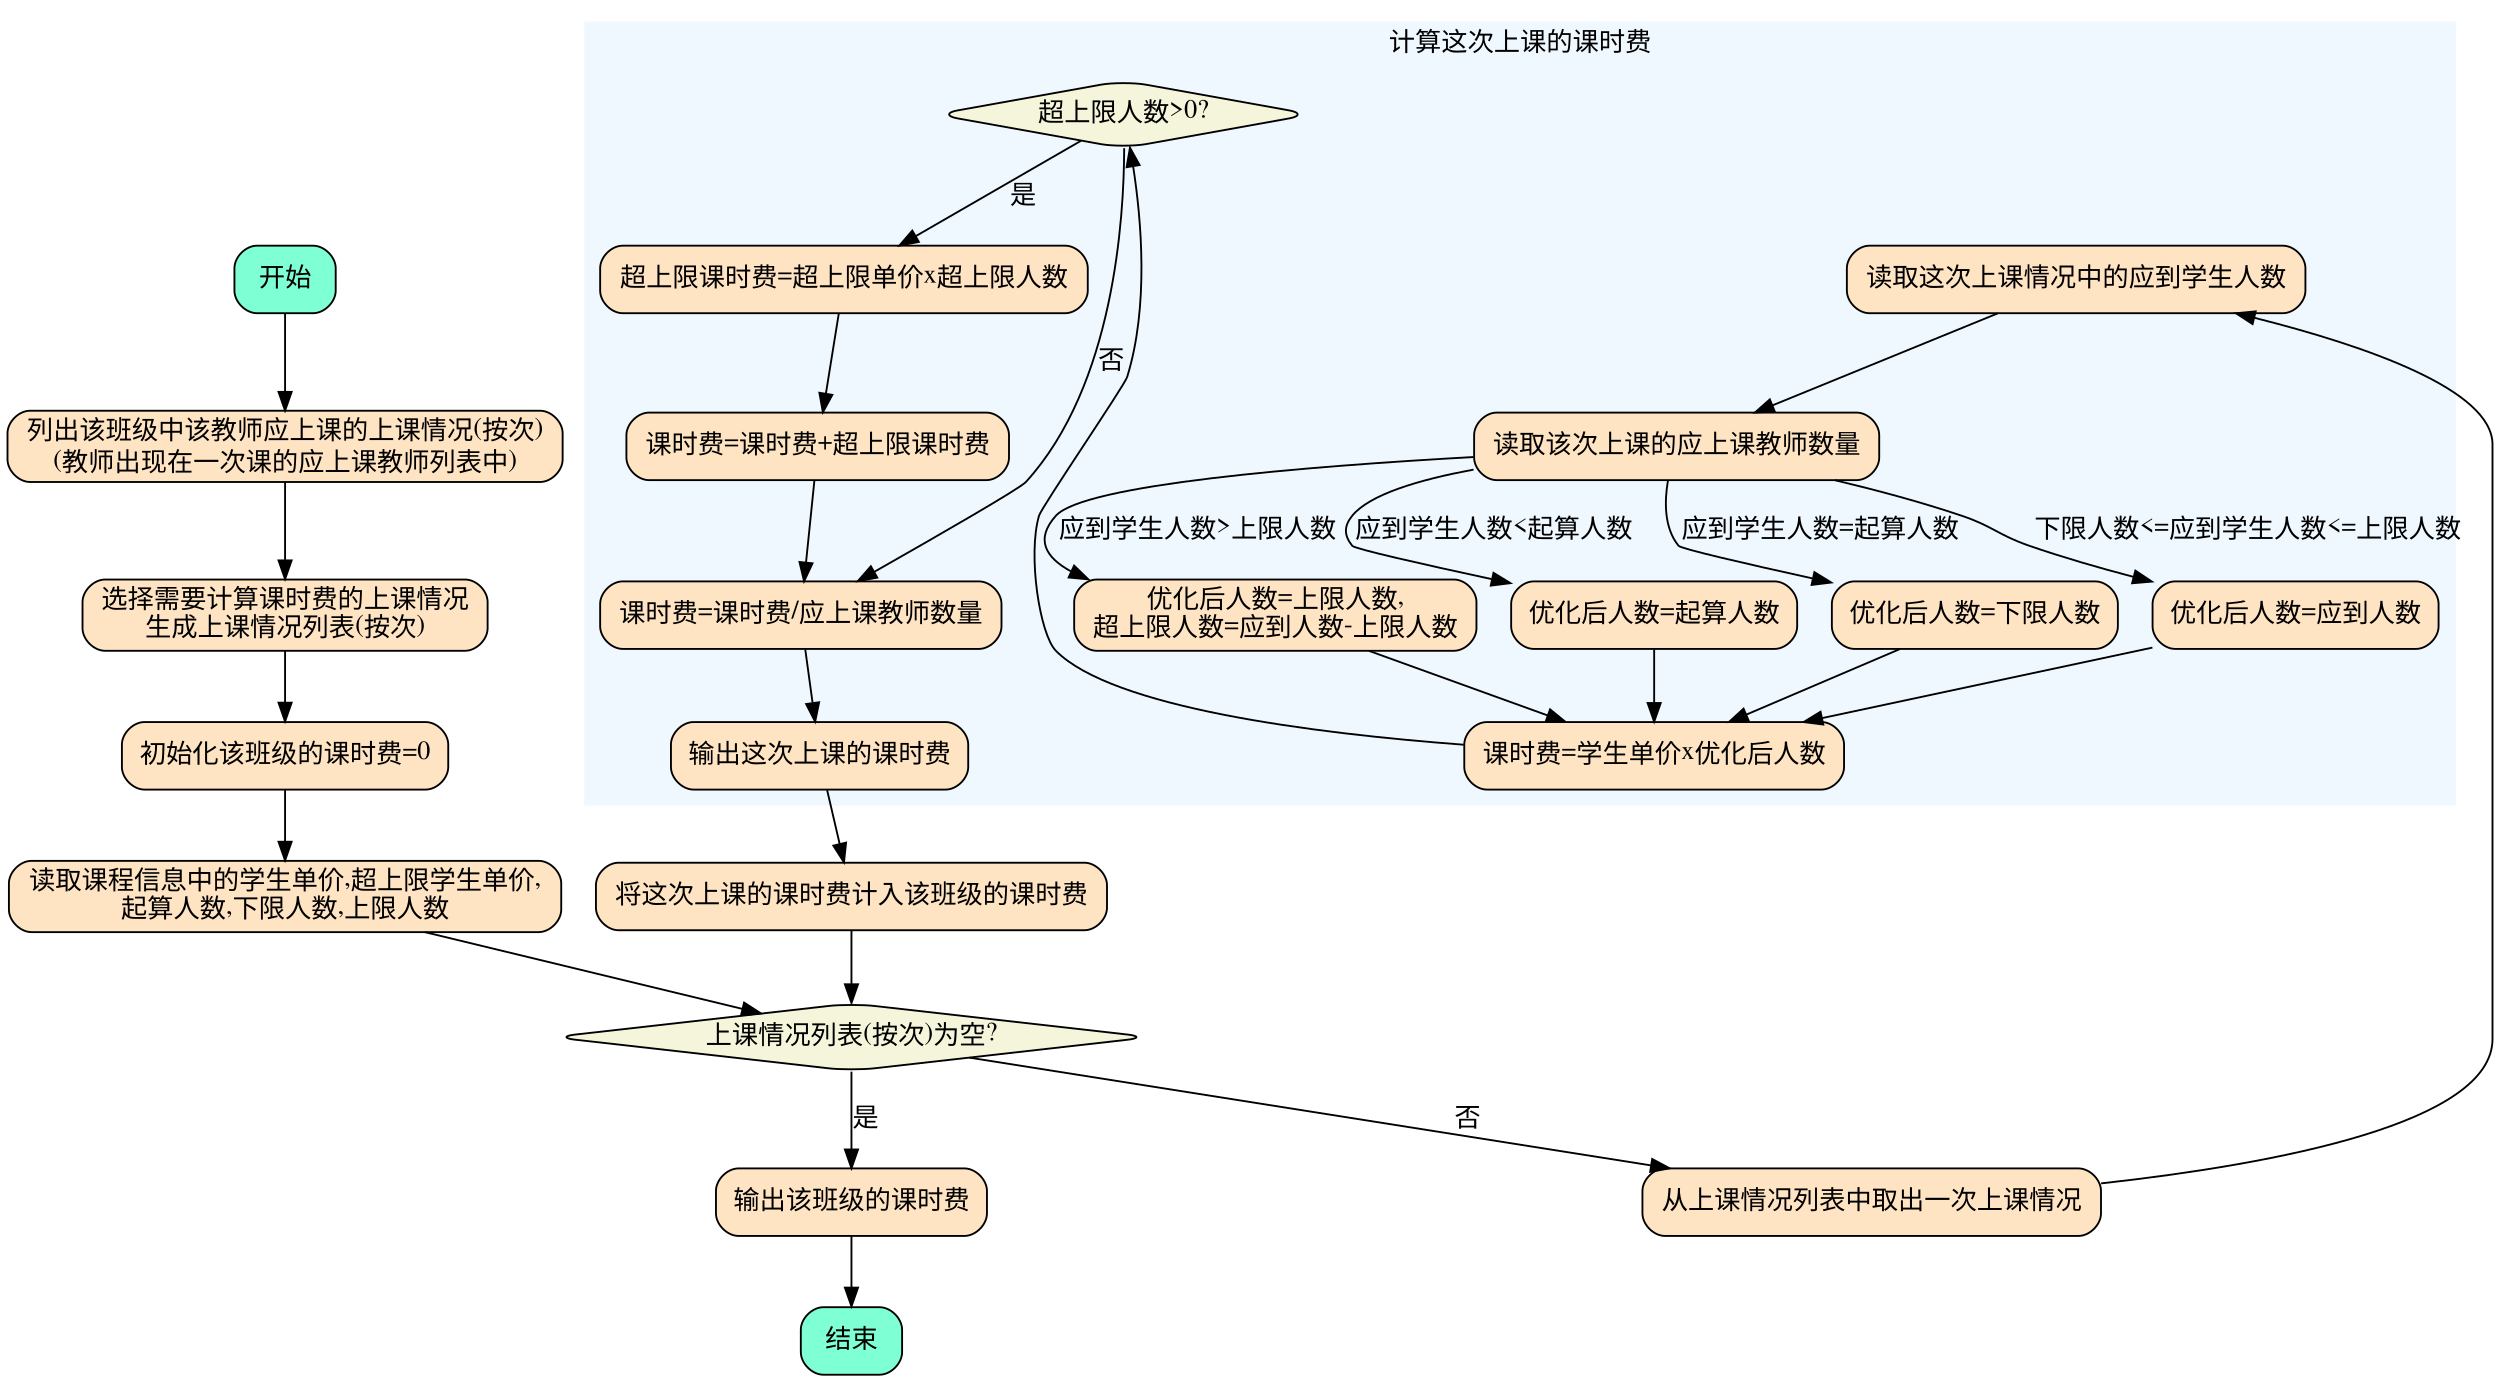
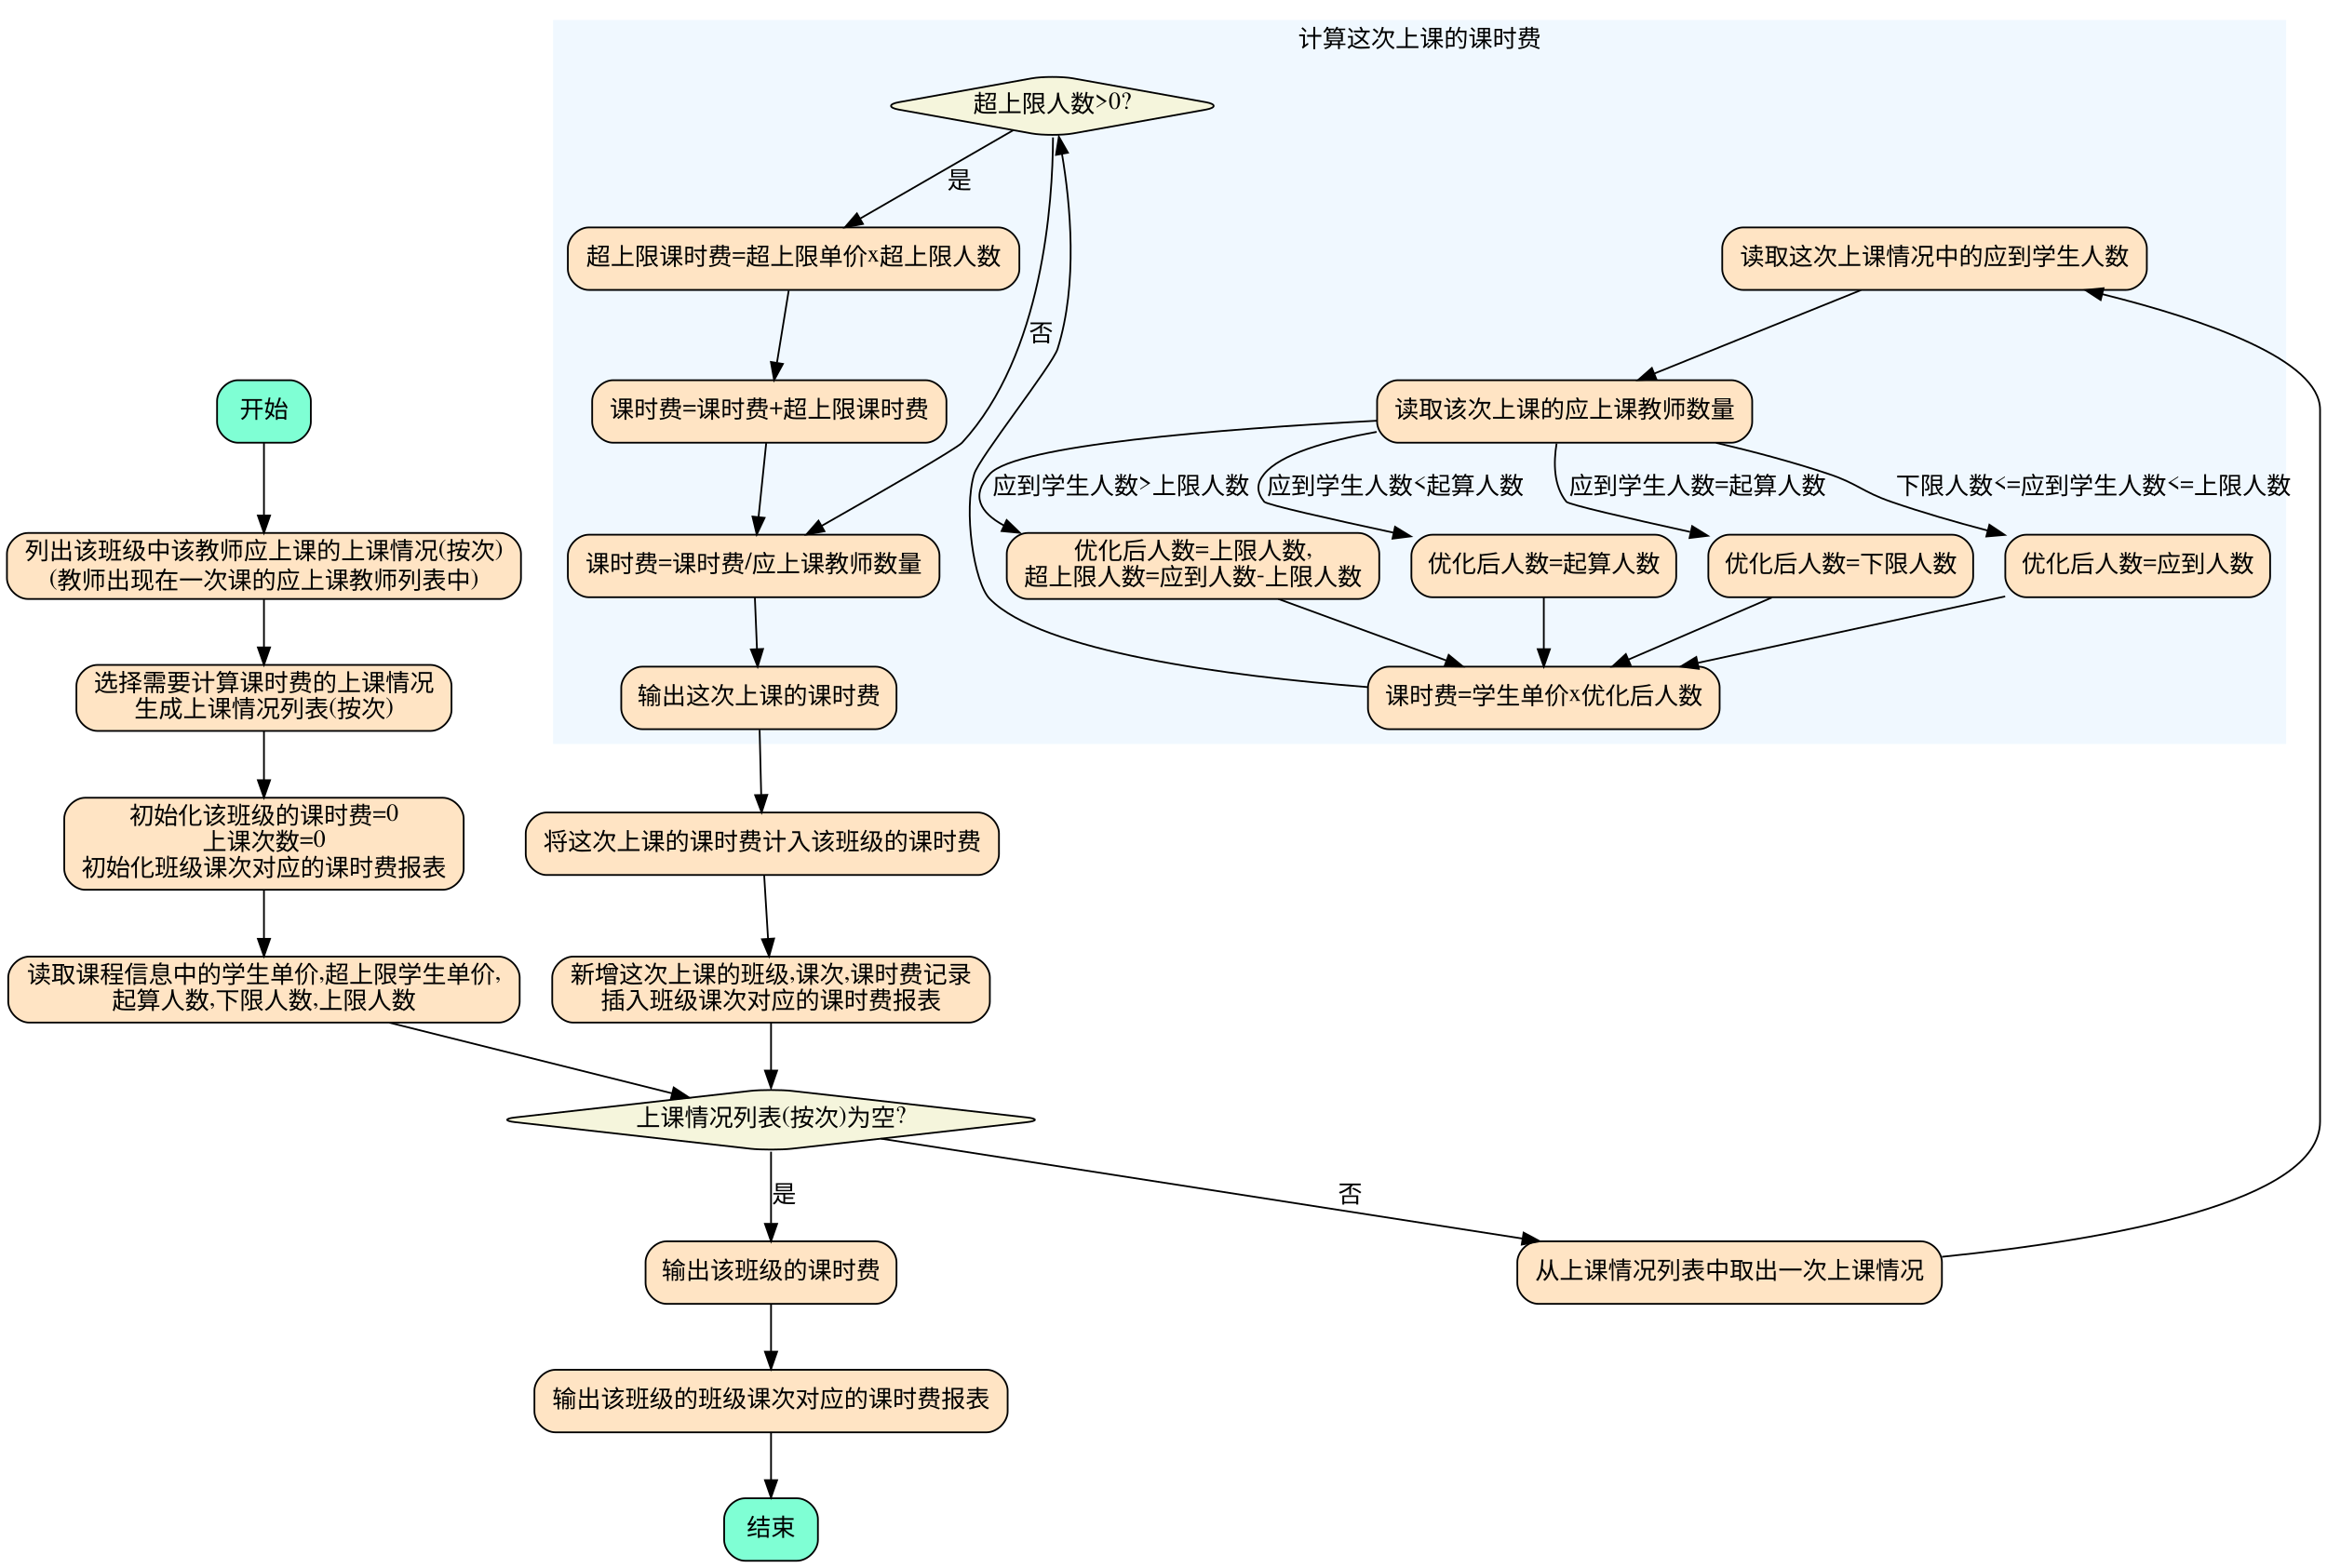
- <svg xmlns="http://www.w3.org/2000/svg" width="1333pt" height="737pt" viewBox="0.00 0.00 1333.00 737.00">
-   <g id="graph0" class="graph" transform="scale(1 1) rotate(0) translate(4 733)">
-     <polygon fill="white" stroke="white" points="-4,5 -4,-733 1330,-733 1330,5 -4,5" />
+ <svg xmlns="http://www.w3.org/2000/svg" width="1340pt" height="903pt" viewBox="0.00 0.00 1340.00 903.00">
+   <g id="graph0" class="graph" transform="scale(1 1) rotate(0) translate(4 899)">
+     <polygon fill="white" stroke="white" points="-4,5 -4,-899 1337,-899 1337,5 -4,5" />
    <g id="clust1" class="cluster">
-       <polygon fill="aliceblue" stroke="aliceblue" points="308,-304 308,-721 1305,-721 1305,-304 308,-304" />
-       <text text-anchor="middle" x="806.5" y="-705.8" font-family="Times,serif" font-size="14.00">计算这次上课的课时费</text>
+       <polygon fill="aliceblue" stroke="aliceblue" points="315,-471 315,-887 1312,-887 1312,-471 315,-471" />
+       <text text-anchor="middle" x="813.5" y="-871.8" font-family="Times,serif" font-size="14.00">计算这次上课的课时费</text>
    </g>
    <g id="node1" class="node">
-       <path fill="aquamarine" stroke="black" d="M163,-602C163,-602 133,-602 133,-602 127,-602 121,-596 121,-590 121,-590 121,-578 121,-578 121,-572 127,-566 133,-566 133,-566 163,-566 163,-566 169,-566 175,-572 175,-578 175,-578 175,-590 175,-590 175,-596 169,-602 163,-602" />
-       <text text-anchor="middle" x="148" y="-580.3" font-family="Times,serif" font-size="14.00">开始</text>
+       <path fill="aquamarine" stroke="black" d="M163,-680C163,-680 133,-680 133,-680 127,-680 121,-674 121,-668 121,-668 121,-656 121,-656 121,-650 127,-644 133,-644 133,-644 163,-644 163,-644 169,-644 175,-650 175,-656 175,-656 175,-668 175,-668 175,-674 169,-680 163,-680" />
+       <text text-anchor="middle" x="148" y="-658.3" font-family="Times,serif" font-size="14.00">开始</text>
    </g>
    <g id="node3" class="node">
-       <path fill="bisque" stroke="black" d="M284,-514C284,-514 12,-514 12,-514 6,-514 0,-508 0,-502 0,-502 0,-488 0,-488 0,-482 6,-476 12,-476 12,-476 284,-476 284,-476 290,-476 296,-482 296,-488 296,-488 296,-502 296,-502 296,-508 290,-514 284,-514" />
-       <text text-anchor="middle" x="148" y="-498.8" font-family="Times,serif" font-size="14.00">列出该班级中该教师应上课的上课情况(按次)</text>
-       <text text-anchor="middle" x="148" y="-483.8" font-family="Times,serif" font-size="14.00">(教师出现在一次课的应上课教师列表中)</text>
+       <path fill="bisque" stroke="black" d="M284,-592C284,-592 12,-592 12,-592 6,-592 0,-586 0,-580 0,-580 0,-566 0,-566 0,-560 6,-554 12,-554 12,-554 284,-554 284,-554 290,-554 296,-560 296,-566 296,-566 296,-580 296,-580 296,-586 290,-592 284,-592" />
+       <text text-anchor="middle" x="148" y="-576.8" font-family="Times,serif" font-size="14.00">列出该班级中该教师应上课的上课情况(按次)</text>
+       <text text-anchor="middle" x="148" y="-561.8" font-family="Times,serif" font-size="14.00">(教师出现在一次课的应上课教师列表中)</text>
    </g>
    <g id="edge16" class="edge">
-       <path fill="none" stroke="black" d="M148,-565.812C148,-554.011 148,-538.072 148,-524.404" />
-       <polygon fill="black" stroke="black" points="151.5,-524.051 148,-514.051 144.5,-524.051 151.5,-524.051" />
+       <path fill="none" stroke="black" d="M148,-643.812C148,-632.011 148,-616.072 148,-602.404" />
+       <polygon fill="black" stroke="black" points="151.5,-602.051 148,-592.051 144.5,-602.051 151.5,-602.051" />
    </g>
    <g id="node2" class="node">
-       <path fill="aquamarine" stroke="black" d="M465,-36C465,-36 435,-36 435,-36 429,-36 423,-30 423,-24 423,-24 423,-12 423,-12 423,-6 429,-0 435,-0 435,-0 465,-0 465,-0 471,-0 477,-6 477,-12 477,-12 477,-24 477,-24 477,-30 471,-36 465,-36" />
-       <text text-anchor="middle" x="450" y="-14.3" font-family="Times,serif" font-size="14.00">结束</text>
+       <path fill="aquamarine" stroke="black" d="M455,-36C455,-36 425,-36 425,-36 419,-36 413,-30 413,-24 413,-24 413,-12 413,-12 413,-6 419,-0 425,-0 425,-0 455,-0 455,-0 461,-0 467,-6 467,-12 467,-12 467,-24 467,-24 467,-30 461,-36 455,-36" />
+       <text text-anchor="middle" x="440" y="-14.3" font-family="Times,serif" font-size="14.00">结束</text>
    </g>
    <g id="node4" class="node">
-       <path fill="bisque" stroke="black" d="M244,-424C244,-424 52,-424 52,-424 46,-424 40,-418 40,-412 40,-412 40,-398 40,-398 40,-392 46,-386 52,-386 52,-386 244,-386 244,-386 250,-386 256,-392 256,-398 256,-398 256,-412 256,-412 256,-418 250,-424 244,-424" />
-       <text text-anchor="middle" x="148" y="-408.8" font-family="Times,serif" font-size="14.00">选择需要计算课时费的上课情况</text>
-       <text text-anchor="middle" x="148" y="-393.8" font-family="Times,serif" font-size="14.00">生成上课情况列表(按次)</text>
+       <path fill="bisque" stroke="black" d="M244,-516C244,-516 52,-516 52,-516 46,-516 40,-510 40,-504 40,-504 40,-490 40,-490 40,-484 46,-478 52,-478 52,-478 244,-478 244,-478 250,-478 256,-484 256,-490 256,-490 256,-504 256,-504 256,-510 250,-516 244,-516" />
+       <text text-anchor="middle" x="148" y="-500.8" font-family="Times,serif" font-size="14.00">选择需要计算课时费的上课情况</text>
+       <text text-anchor="middle" x="148" y="-485.8" font-family="Times,serif" font-size="14.00">生成上课情况列表(按次)</text>
    </g>
    <g id="edge17" class="edge">
-       <path fill="none" stroke="black" d="M148,-475.766C148,-463.849 148,-448.038 148,-434.482" />
-       <polygon fill="black" stroke="black" points="151.5,-434.21 148,-424.21 144.5,-434.21 151.5,-434.21" />
+       <path fill="none" stroke="black" d="M148,-553.708C148,-545.464 148,-535.538 148,-526.362" />
+       <polygon fill="black" stroke="black" points="151.5,-526.082 148,-516.082 144.5,-526.082 151.5,-526.082" />
    </g>
    <g id="node5" class="node">
-       <path fill="bisque" stroke="black" d="M223,-348C223,-348 73,-348 73,-348 67,-348 61,-342 61,-336 61,-336 61,-324 61,-324 61,-318 67,-312 73,-312 73,-312 223,-312 223,-312 229,-312 235,-318 235,-324 235,-324 235,-336 235,-336 235,-342 229,-348 223,-348" />
-       <text text-anchor="middle" x="148" y="-326.3" font-family="Times,serif" font-size="14.00">初始化该班级的课时费=0</text>
+       <path fill="bisque" stroke="black" d="M251,-439.5C251,-439.5 45,-439.5 45,-439.5 39,-439.5 33,-433.5 33,-427.5 33,-427.5 33,-398.5 33,-398.5 33,-392.5 39,-386.5 45,-386.5 45,-386.5 251,-386.5 251,-386.5 257,-386.5 263,-392.5 263,-398.5 263,-398.5 263,-427.5 263,-427.5 263,-433.5 257,-439.5 251,-439.5" />
+       <text text-anchor="middle" x="148" y="-424.3" font-family="Times,serif" font-size="14.00">初始化该班级的课时费=0</text>
+       <text text-anchor="middle" x="148" y="-409.3" font-family="Times,serif" font-size="14.00">上课次数=0</text>
+       <text text-anchor="middle" x="148" y="-394.3" font-family="Times,serif" font-size="14.00">初始化班级课次对应的课时费报表</text>
    </g>
    <g id="edge18" class="edge">
-       <path fill="none" stroke="black" d="M148,-385.955C148,-377.701 148,-367.738 148,-358.574" />
-       <polygon fill="black" stroke="black" points="151.5,-358.335 148,-348.335 144.5,-358.335 151.5,-358.335" />
+       <path fill="none" stroke="black" d="M148,-477.802C148,-469.555 148,-459.503 148,-449.841" />
+       <polygon fill="black" stroke="black" points="151.5,-449.611 148,-439.612 144.5,-449.612 151.5,-449.611" />
    </g>
    <g id="node6" class="node">
-       <path fill="bisque" stroke="black" d="M283.25,-274C283.25,-274 12.75,-274 12.75,-274 6.75,-274 0.75,-268 0.75,-262 0.75,-262 0.75,-248 0.75,-248 0.75,-242 6.75,-236 12.75,-236 12.75,-236 283.25,-236 283.25,-236 289.25,-236 295.25,-242 295.25,-248 295.25,-248 295.25,-262 295.25,-262 295.25,-268 289.25,-274 283.25,-274" />
-       <text text-anchor="middle" x="148" y="-258.8" font-family="Times,serif" font-size="14.00">读取课程信息中的学生单价,超上限学生单价,</text>
-       <text text-anchor="middle" x="148" y="-243.8" font-family="Times,serif" font-size="14.00">起算人数,下限人数,上限人数</text>
+       <path fill="bisque" stroke="black" d="M283.25,-348C283.25,-348 12.75,-348 12.75,-348 6.75,-348 0.75,-342 0.75,-336 0.75,-336 0.75,-322 0.75,-322 0.75,-316 6.75,-310 12.75,-310 12.75,-310 283.25,-310 283.25,-310 289.25,-310 295.25,-316 295.25,-322 295.25,-322 295.25,-336 295.25,-336 295.25,-342 289.25,-348 283.25,-348" />
+       <text text-anchor="middle" x="148" y="-332.8" font-family="Times,serif" font-size="14.00">读取课程信息中的学生单价,超上限学生单价,</text>
+       <text text-anchor="middle" x="148" y="-317.8" font-family="Times,serif" font-size="14.00">起算人数,下限人数,上限人数</text>
    </g>
    <g id="edge19" class="edge">
-       <path fill="none" stroke="black" d="M148,-311.7C148,-303.49 148,-293.469 148,-284.201" />
-       <polygon fill="black" stroke="black" points="151.5,-284.194 148,-274.194 144.5,-284.195 151.5,-284.194" />
+       <path fill="none" stroke="black" d="M148,-386.055C148,-377.219 148,-367.3 148,-358.29" />
+       <polygon fill="black" stroke="black" points="151.5,-358.249 148,-348.249 144.5,-358.249 151.5,-358.249" />
+     </g>
+     <g id="node12" class="node">
+       <path fill="beige" stroke="black" d="M428.076,-270.653C428.076,-270.653 292.524,-255.347 292.524,-255.347 286.562,-254.673 286.562,-253.327 292.524,-252.653 292.524,-252.653 428.076,-237.347 428.076,-237.347 434.038,-236.673 445.962,-236.673 451.924,-237.347 451.924,-237.347 587.476,-252.653 587.476,-252.653 593.438,-253.327 593.438,-254.673 587.476,-255.347 587.476,-255.347 451.924,-270.653 451.924,-270.653 445.962,-271.327 434.038,-271.327 428.076,-270.653" />
+       <text text-anchor="middle" x="440" y="-250.3" font-family="Times,serif" font-size="14.00">上课情况列表(按次)为空?</text>
+     </g>
+     <g id="edge20" class="edge">
+       <path fill="none" stroke="black" d="M220.18,-309.955C270.372,-297.407 336.359,-280.91 382.894,-269.277" />
+       <polygon fill="black" stroke="black" points="383.956,-272.619 392.809,-266.798 382.259,-265.828 383.956,-272.619" />
+     </g>
+     <g id="node7" class="node">
+       <path fill="bisque" stroke="black" d="M500.25,-184C500.25,-184 379.75,-184 379.75,-184 373.75,-184 367.75,-178 367.75,-172 367.75,-172 367.75,-160 367.75,-160 367.75,-154 373.75,-148 379.75,-148 379.75,-148 500.25,-148 500.25,-148 506.25,-148 512.25,-154 512.25,-160 512.25,-160 512.25,-172 512.25,-172 512.25,-178 506.25,-184 500.25,-184" />
+       <text text-anchor="middle" x="440" y="-162.3" font-family="Times,serif" font-size="14.00">输出该班级的课时费</text>
+     </g>
+     <g id="node8" class="node">
+       <path fill="bisque" stroke="black" d="M564.25,-110C564.25,-110 315.75,-110 315.75,-110 309.75,-110 303.75,-104 303.75,-98 303.75,-98 303.75,-86 303.75,-86 303.75,-80 309.75,-74 315.75,-74 315.75,-74 564.25,-74 564.25,-74 570.25,-74 576.25,-80 576.25,-86 576.25,-86 576.25,-98 576.25,-98 576.25,-104 570.25,-110 564.25,-110" />
+       <text text-anchor="middle" x="440" y="-88.3" font-family="Times,serif" font-size="14.00">输出该班级的班级课次对应的课时费报表</text>
+     </g>
+     <g id="edge23" class="edge">
+       <path fill="none" stroke="black" d="M440,-147.937C440,-139.807 440,-129.876 440,-120.705" />
+       <polygon fill="black" stroke="black" points="443.5,-120.441 440,-110.441 436.5,-120.441 443.5,-120.441" />
+     </g>
+     <g id="edge24" class="edge">
+       <path fill="none" stroke="black" d="M440,-73.937C440,-65.807 440,-55.876 440,-46.705" />
+       <polygon fill="black" stroke="black" points="443.5,-46.441 440,-36.441 436.5,-46.441 443.5,-46.441" />
+     </g>
+     <g id="node9" class="node">
+       <path fill="bisque" stroke="black" d="M1102.25,-184C1102.25,-184 881.75,-184 881.75,-184 875.75,-184 869.75,-178 869.75,-172 869.75,-172 869.75,-160 869.75,-160 869.75,-154 875.75,-148 881.75,-148 881.75,-148 1102.25,-148 1102.25,-148 1108.25,-148 1114.25,-154 1114.25,-160 1114.25,-160 1114.25,-172 1114.25,-172 1114.25,-178 1108.25,-184 1102.25,-184" />
+       <text text-anchor="middle" x="992" y="-162.3" font-family="Times,serif" font-size="14.00">从上课情况列表中取出一次上课情况</text>
+     </g>
+     <g id="node13" class="node">
+       <path fill="bisque" stroke="black" d="M1220.25,-768C1220.25,-768 999.75,-768 999.75,-768 993.75,-768 987.75,-762 987.75,-756 987.75,-756 987.75,-744 987.75,-744 987.75,-738 993.75,-732 999.75,-732 999.75,-732 1220.25,-732 1220.25,-732 1226.25,-732 1232.25,-738 1232.25,-744 1232.25,-744 1232.25,-756 1232.25,-756 1232.25,-762 1226.25,-768 1220.25,-768" />
+       <text text-anchor="middle" x="1110" y="-746.3" font-family="Times,serif" font-size="14.00">读取这次上课情况中的应到学生人数</text>
+     </g>
+     <g id="edge25" class="edge">
+       <path fill="none" stroke="black" d="M1114.27,-175.088C1211.74,-185.013 1332,-206.65 1332,-253 1332,-663 1332,-663 1332,-663 1332,-691.728 1266.54,-714.615 1206.71,-729.534" />
+       <polygon fill="black" stroke="black" points="1205.67,-726.184 1196.78,-731.951 1207.33,-732.986 1205.67,-726.184" />
    </g>
    <g id="node10" class="node">
-       <path fill="beige" stroke="black" d="M438.076,-196.653C438.076,-196.653 302.524,-181.347 302.524,-181.347 296.562,-180.673 296.562,-179.327 302.524,-178.653 302.524,-178.653 438.076,-163.347 438.076,-163.347 444.038,-162.673 455.962,-162.673 461.924,-163.347 461.924,-163.347 597.476,-178.653 597.476,-178.653 603.438,-179.327 603.438,-180.673 597.476,-181.347 597.476,-181.347 461.924,-196.653 461.924,-196.653 455.962,-197.327 444.038,-197.327 438.076,-196.653" />
-       <text text-anchor="middle" x="450" y="-176.3" font-family="Times,serif" font-size="14.00">上课情况列表(按次)为空?</text>
-     </g>
-     <g id="edge20" class="edge">
-       <path fill="none" stroke="black" d="M222.652,-235.955C274.834,-223.341 343.525,-206.737 391.692,-195.094" />
-       <polygon fill="black" stroke="black" points="392.748,-198.44 401.646,-192.688 391.104,-191.636 392.748,-198.44" />
-     </g>
-     <g id="node7" class="node">
-       <path fill="bisque" stroke="black" d="M510.25,-110C510.25,-110 389.75,-110 389.75,-110 383.75,-110 377.75,-104 377.75,-98 377.75,-98 377.75,-86 377.75,-86 377.75,-80 383.75,-74 389.75,-74 389.75,-74 510.25,-74 510.25,-74 516.25,-74 522.25,-80 522.25,-86 522.25,-86 522.25,-98 522.25,-98 522.25,-104 516.25,-110 510.25,-110" />
-       <text text-anchor="middle" x="450" y="-88.3" font-family="Times,serif" font-size="14.00">输出该班级的课时费</text>
-     </g>
-     <g id="edge23" class="edge">
-       <path fill="none" stroke="black" d="M450,-73.937C450,-65.807 450,-55.876 450,-46.705" />
-       <polygon fill="black" stroke="black" points="453.5,-46.441 450,-36.441 446.5,-46.441 453.5,-46.441" />
-     </g>
-     <g id="node8" class="node">
-       <path fill="bisque" stroke="black" d="M1104.25,-110C1104.25,-110 883.75,-110 883.75,-110 877.75,-110 871.75,-104 871.75,-98 871.75,-98 871.75,-86 871.75,-86 871.75,-80 877.75,-74 883.75,-74 883.75,-74 1104.25,-74 1104.25,-74 1110.25,-74 1116.25,-80 1116.25,-86 1116.25,-86 1116.25,-98 1116.25,-98 1116.25,-104 1110.25,-110 1104.25,-110" />
-       <text text-anchor="middle" x="994" y="-88.3" font-family="Times,serif" font-size="14.00">从上课情况列表中取出一次上课情况</text>
+       <path fill="bisque" stroke="black" d="M559.25,-431C559.25,-431 310.75,-431 310.75,-431 304.75,-431 298.75,-425 298.75,-419 298.75,-419 298.75,-407 298.75,-407 298.75,-401 304.75,-395 310.75,-395 310.75,-395 559.25,-395 559.25,-395 565.25,-395 571.25,-401 571.25,-407 571.25,-407 571.25,-419 571.25,-419 571.25,-425 565.25,-431 559.25,-431" />
+       <text text-anchor="middle" x="435" y="-409.3" font-family="Times,serif" font-size="14.00">将这次上课的课时费计入该班级的课时费</text>
    </g>
    <g id="node11" class="node">
-       <path fill="bisque" stroke="black" d="M1213.25,-602C1213.25,-602 992.75,-602 992.75,-602 986.75,-602 980.75,-596 980.75,-590 980.75,-590 980.75,-578 980.75,-578 980.75,-572 986.75,-566 992.75,-566 992.75,-566 1213.25,-566 1213.25,-566 1219.25,-566 1225.25,-572 1225.25,-578 1225.25,-578 1225.25,-590 1225.25,-590 1225.25,-596 1219.25,-602 1213.25,-602" />
-       <text text-anchor="middle" x="1103" y="-580.3" font-family="Times,serif" font-size="14.00">读取这次上课情况中的应到学生人数</text>
-     </g>
-     <g id="edge24" class="edge">
-       <path fill="none" stroke="black" d="M1116.31,-102.015C1210.6,-112.452 1325,-134.322 1325,-179 1325,-496 1325,-496 1325,-496 1325,-525.017 1258.42,-548.345 1198.18,-563.512" />
-       <polygon fill="black" stroke="black" points="1197.07,-560.181 1188.2,-565.968 1198.74,-566.979 1197.07,-560.181" />
-     </g>
-     <g id="node9" class="node">
-       <path fill="bisque" stroke="black" d="M574.25,-273C574.25,-273 325.75,-273 325.75,-273 319.75,-273 313.75,-267 313.75,-261 313.75,-261 313.75,-249 313.75,-249 313.75,-243 319.75,-237 325.75,-237 325.75,-237 574.25,-237 574.25,-237 580.25,-237 586.25,-243 586.25,-249 586.25,-249 586.25,-261 586.25,-261 586.25,-267 580.25,-273 574.25,-273" />
-       <text text-anchor="middle" x="450" y="-251.3" font-family="Times,serif" font-size="14.00">将这次上课的课时费计入该班级的课时费</text>
+       <path fill="bisque" stroke="black" d="M554,-348C554,-348 326,-348 326,-348 320,-348 314,-342 314,-336 314,-336 314,-322 314,-322 314,-316 320,-310 326,-310 326,-310 554,-310 554,-310 560,-310 566,-316 566,-322 566,-322 566,-336 566,-336 566,-342 560,-348 554,-348" />
+       <text text-anchor="middle" x="440" y="-332.8" font-family="Times,serif" font-size="14.00">新增这次上课的班级,课次,课时费记录</text>
+       <text text-anchor="middle" x="440" y="-317.8" font-family="Times,serif" font-size="14.00">插入班级课次对应的课时费报表</text>
+     </g>
+     <g id="edge27" class="edge">
+       <path fill="none" stroke="black" d="M436.06,-394.61C436.703,-384.065 437.539,-370.36 438.275,-358.287" />
+       <polygon fill="black" stroke="black" points="441.774,-358.412 438.889,-348.218 434.787,-357.986 441.774,-358.412" />
+     </g>
+     <g id="edge28" class="edge">
+       <path fill="none" stroke="black" d="M440,-309.955C440,-301.701 440,-291.738 440,-282.574" />
+       <polygon fill="black" stroke="black" points="443.5,-282.335 440,-272.335 436.5,-282.335 443.5,-282.335" />
+     </g>
+     <g id="edge21" class="edge">
+       <path fill="none" stroke="black" d="M440,-235.597C440,-223.746 440,-207.817 440,-194.292" />
+       <polygon fill="black" stroke="black" points="443.5,-194.084 440,-184.084 436.5,-194.084 443.5,-194.084" />
+       <text text-anchor="middle" x="447.5" y="-206.3" font-family="Times,serif" font-size="14.00">是</text>
+     </g>
+     <g id="edge22" class="edge">
+       <path fill="none" stroke="black" d="M503.321,-243.135C593.142,-229.141 759.215,-203.267 872.595,-185.603" />
+       <polygon fill="black" stroke="black" points="873.371,-189.024 882.713,-184.027 872.294,-182.108 873.371,-189.024" />
+       <text text-anchor="middle" x="773.5" y="-206.3" font-family="Times,serif" font-size="14.00">否</text>
+     </g>
+     <g id="node14" class="node">
+       <path fill="bisque" stroke="black" d="M993,-680C993,-680 801,-680 801,-680 795,-680 789,-674 789,-668 789,-668 789,-656 789,-656 789,-650 795,-644 801,-644 801,-644 993,-644 993,-644 999,-644 1005,-650 1005,-656 1005,-656 1005,-668 1005,-668 1005,-674 999,-680 993,-680" />
+       <text text-anchor="middle" x="897" y="-658.3" font-family="Times,serif" font-size="14.00">读取该次上课的应上课教师数量</text>
+     </g>
+     <g id="edge1" class="edge">
+       <path fill="none" stroke="black" d="M1067.66,-731.906C1033.47,-718.102 985.216,-698.618 948.736,-683.889" />
+       <polygon fill="black" stroke="black" points="949.84,-680.56 939.256,-680.061 947.219,-687.051 949.84,-680.56" />
+     </g>
+     <g id="node15" class="node">
+       <path fill="bisque" stroke="black" d="M949.25,-591C949.25,-591 820.75,-591 820.75,-591 814.75,-591 808.75,-585 808.75,-579 808.75,-579 808.75,-567 808.75,-567 808.75,-561 814.75,-555 820.75,-555 820.75,-555 949.25,-555 949.25,-555 955.25,-555 961.25,-561 961.25,-567 961.25,-567 961.25,-579 961.25,-579 961.25,-585 955.25,-591 949.25,-591" />
+       <text text-anchor="middle" x="885" y="-569.3" font-family="Times,serif" font-size="14.00">优化后人数=起算人数</text>
+     </g>
+     <g id="edge2" class="edge">
+       <path fill="none" stroke="black" d="M788.725,-650.251C759.415,-644.991 733.216,-637.267 724,-626 719.498,-620.496 719.554,-615.55 724,-610 725.346,-608.32 760.953,-600.275 798.337,-592.215" />
+       <polygon fill="black" stroke="black" points="799.336,-595.58 808.378,-590.058 797.866,-588.736 799.336,-595.58" />
+       <text text-anchor="middle" x="799.5" y="-614.3" font-family="Times,serif" font-size="14.00">应到学生人数&lt;起算人数</text>
+     </g>
+     <g id="node16" class="node">
+       <path fill="bisque" stroke="black" d="M1120.25,-591C1120.25,-591 991.75,-591 991.75,-591 985.75,-591 979.75,-585 979.75,-579 979.75,-579 979.75,-567 979.75,-567 979.75,-561 985.75,-555 991.75,-555 991.75,-555 1120.25,-555 1120.25,-555 1126.25,-555 1132.25,-561 1132.25,-567 1132.25,-567 1132.25,-579 1132.25,-579 1132.25,-585 1126.25,-591 1120.25,-591" />
+       <text text-anchor="middle" x="1056" y="-569.3" font-family="Times,serif" font-size="14.00">优化后人数=下限人数</text>
+     </g>
+     <g id="edge3" class="edge">
+       <path fill="none" stroke="black" d="M892.361,-643.562C890.586,-632.745 890.509,-619.204 898,-610 899.314,-608.386 933.193,-600.567 969.242,-592.628" />
+       <polygon fill="black" stroke="black" points="970.424,-595.952 979.442,-590.39 968.924,-589.114 970.424,-595.952" />
+       <text text-anchor="middle" x="973.5" y="-614.3" font-family="Times,serif" font-size="14.00">应到学生人数=起算人数</text>
+     </g>
+     <g id="node17" class="node">
+       <path fill="bisque" stroke="black" d="M1291.25,-591C1291.25,-591 1162.75,-591 1162.75,-591 1156.75,-591 1150.75,-585 1150.75,-579 1150.75,-579 1150.75,-567 1150.75,-567 1150.75,-561 1156.75,-555 1162.75,-555 1162.75,-555 1291.25,-555 1291.25,-555 1297.25,-555 1303.25,-561 1303.25,-567 1303.25,-567 1303.25,-579 1303.25,-579 1303.25,-585 1297.25,-591 1291.25,-591" />
+       <text text-anchor="middle" x="1227" y="-569.3" font-family="Times,serif" font-size="14.00">优化后人数=应到人数</text>
+     </g>
+     <g id="edge4" class="edge">
+       <path fill="none" stroke="black" d="M984.21,-643.94C1005.62,-638.927 1028.32,-632.904 1049,-626 1065.61,-620.454 1068.45,-615.728 1085,-610 1102.72,-603.865 1122.02,-598.277 1140.51,-593.43" />
+       <polygon fill="black" stroke="black" points="1141.58,-596.77 1150.39,-590.889 1139.83,-589.99 1141.58,-596.77" />
+       <text text-anchor="middle" x="1201.5" y="-614.3" font-family="Times,serif" font-size="14.00">下限人数&lt;=应到学生人数&lt;=上限人数</text>
+     </g>
+     <g id="node18" class="node">
+       <path fill="bisque" stroke="black" d="M778.25,-592C778.25,-592 587.75,-592 587.75,-592 581.75,-592 575.75,-586 575.75,-580 575.75,-580 575.75,-566 575.75,-566 575.75,-560 581.75,-554 587.75,-554 587.75,-554 778.25,-554 778.25,-554 784.25,-554 790.25,-560 790.25,-566 790.25,-566 790.25,-580 790.25,-580 790.25,-586 784.25,-592 778.25,-592" />
+       <text text-anchor="middle" x="683" y="-576.8" font-family="Times,serif" font-size="14.00">优化后人数=上限人数,</text>
+       <text text-anchor="middle" x="683" y="-561.8" font-family="Times,serif" font-size="14.00">超上限人数=应到人数-上限人数</text>
+     </g>
+     <g id="edge5" class="edge">
+       <path fill="none" stroke="black" d="M788.761,-656.658C698.019,-651.874 580.905,-642.565 566,-626 554.734,-613.48 560.387,-603.815 573.931,-596.413" />
+       <polygon fill="black" stroke="black" points="575.688,-599.457 583.303,-592.091 572.757,-593.101 575.688,-599.457" />
+       <text text-anchor="middle" x="641.5" y="-614.3" font-family="Times,serif" font-size="14.00">应到学生人数&gt;上限人数</text>
+     </g>
+     <g id="node19" class="node">
+       <path fill="bisque" stroke="black" d="M974.25,-515C974.25,-515 795.75,-515 795.75,-515 789.75,-515 783.75,-509 783.75,-503 783.75,-503 783.75,-491 783.75,-491 783.75,-485 789.75,-479 795.75,-479 795.75,-479 974.25,-479 974.25,-479 980.25,-479 986.25,-485 986.25,-491 986.25,-491 986.25,-503 986.25,-503 986.25,-509 980.25,-515 974.25,-515" />
+       <text text-anchor="middle" x="885" y="-493.3" font-family="Times,serif" font-size="14.00">课时费=学生单价x优化后人数</text>
+     </g>
+     <g id="edge6" class="edge">
+       <path fill="none" stroke="black" d="M885,-554.837C885,-546.058 885,-535.163 885,-525.267" />
+       <polygon fill="black" stroke="black" points="888.5,-525.07 885,-515.07 881.5,-525.07 888.5,-525.07" />
+     </g>
+     <g id="edge7" class="edge">
+       <path fill="none" stroke="black" d="M1016.34,-554.837C991.735,-544.19 959.941,-530.431 933.798,-519.117" />
+       <polygon fill="black" stroke="black" points="935.013,-515.829 924.446,-515.07 932.233,-522.254 935.013,-515.829" />
+     </g>
+     <g id="edge8" class="edge">
+       <path fill="none" stroke="black" d="M1150.67,-555.485C1098.32,-544.157 1028.67,-529.087 973.824,-517.219" />
+       <polygon fill="black" stroke="black" points="974.276,-513.736 963.762,-515.042 972.796,-520.578 974.276,-513.736" />
+     </g>
+     <g id="edge9" class="edge">
+       <path fill="none" stroke="black" d="M732.156,-553.992C761.346,-543.299 798.462,-529.702 828.809,-518.585" />
+       <polygon fill="black" stroke="black" points="830.219,-521.796 838.405,-515.069 827.811,-515.223 830.219,-521.796" />
+     </g>
+     <g id="node24" class="node">
+       <path fill="beige" stroke="black" d="M590.189,-853.88C590.189,-853.88 513.529,-840.12 513.529,-840.12 507.623,-839.06 507.623,-836.94 513.529,-835.88 513.529,-835.88 590.189,-822.12 590.189,-822.12 596.094,-821.06 607.906,-821.06 613.811,-822.12 613.811,-822.12 690.471,-835.88 690.471,-835.88 696.377,-836.94 696.377,-839.06 690.471,-840.12 690.471,-840.12 613.811,-853.88 613.811,-853.88 607.906,-854.94 596.094,-854.94 590.189,-853.88" />
+       <text text-anchor="middle" x="602" y="-834.3" font-family="Times,serif" font-size="14.00">超上限人数&gt;0?</text>
+     </g>
+     <g id="edge10" class="edge">
+       <path fill="none" stroke="black" d="M783.473,-503.244C701.781,-509.669 595.851,-523.716 566,-554 556.749,-563.385 550.687,-605.15 557,-626 559.786,-635.202 602.109,-688.83 605,-698 616.84,-735.56 612.369,-781.704 607.569,-810.234" />
+       <polygon fill="black" stroke="black" points="604.093,-809.786 605.747,-820.251 610.98,-811.039 604.093,-809.786" />
+     </g>
+     <g id="node20" class="node">
+       <path fill="bisque" stroke="black" d="M571,-768C571,-768 335,-768 335,-768 329,-768 323,-762 323,-756 323,-756 323,-744 323,-744 323,-738 329,-732 335,-732 335,-732 571,-732 571,-732 577,-732 583,-738 583,-744 583,-744 583,-756 583,-756 583,-762 577,-768 571,-768" />
+       <text text-anchor="middle" x="453" y="-746.3" font-family="Times,serif" font-size="14.00">超上限课时费=超上限单价x超上限人数</text>
+     </g>
+     <g id="node21" class="node">
+       <path fill="bisque" stroke="black" d="M529,-680C529,-680 349,-680 349,-680 343,-680 337,-674 337,-668 337,-668 337,-656 337,-656 337,-650 343,-644 349,-644 349,-644 529,-644 529,-644 535,-644 541,-650 541,-656 541,-656 541,-668 541,-668 541,-674 535,-680 529,-680" />
+       <text text-anchor="middle" x="439" y="-658.3" font-family="Times,serif" font-size="14.00">课时费=课时费+超上限课时费</text>
+     </g>
+     <g id="edge13" class="edge">
+       <path fill="none" stroke="black" d="M450.167,-731.597C448.238,-719.746 445.645,-703.817 443.443,-690.292" />
+       <polygon fill="black" stroke="black" points="446.842,-689.392 441.781,-680.084 439.933,-690.516 446.842,-689.392" />
+     </g>
+     <g id="node22" class="node">
+       <path fill="bisque" stroke="black" d="M525,-591C525,-591 335,-591 335,-591 329,-591 323,-585 323,-579 323,-579 323,-567 323,-567 323,-561 329,-555 335,-555 335,-555 525,-555 525,-555 531,-555 537,-561 537,-567 537,-567 537,-579 537,-579 537,-585 531,-591 525,-591" />
+       <text text-anchor="middle" x="430" y="-569.3" font-family="Times,serif" font-size="14.00">课时费=课时费/应上课教师数量</text>
+     </g>
+     <g id="edge14" class="edge">
+       <path fill="none" stroke="black" d="M437.222,-643.812C435.965,-631.657 434.253,-615.114 432.812,-601.182" />
+       <polygon fill="black" stroke="black" points="436.285,-600.739 431.774,-591.153 429.322,-601.46 436.285,-600.739" />
+     </g>
+     <g id="node23" class="node">
+       <path fill="bisque" stroke="black" d="M500.25,-515C500.25,-515 365.75,-515 365.75,-515 359.75,-515 353.75,-509 353.75,-503 353.75,-503 353.75,-491 353.75,-491 353.75,-485 359.75,-479 365.75,-479 365.75,-479 500.25,-479 500.25,-479 506.25,-479 512.25,-485 512.25,-491 512.25,-491 512.25,-503 512.25,-503 512.25,-509 506.25,-515 500.25,-515" />
+       <text text-anchor="middle" x="433" y="-493.3" font-family="Times,serif" font-size="14.00">输出这次上课的课时费</text>
+     </g>
+     <g id="edge15" class="edge">
+       <path fill="none" stroke="black" d="M430.696,-554.837C431.052,-546.058 431.493,-535.163 431.895,-525.267" />
+       <polygon fill="black" stroke="black" points="435.4,-525.204 432.308,-515.07 428.406,-524.92 435.4,-525.204" />
    </g>
    <g id="edge26" class="edge">
-       <path fill="none" stroke="black" d="M450,-236.7C450,-228.245 450,-217.869 450,-208.373" />
-       <polygon fill="black" stroke="black" points="453.5,-208.176 450,-198.176 446.5,-208.176 453.5,-208.176" />
-     </g>
-     <g id="edge21" class="edge">
-       <path fill="none" stroke="black" d="M450,-161.597C450,-149.746 450,-133.817 450,-120.292" />
-       <polygon fill="black" stroke="black" points="453.5,-120.084 450,-110.084 446.5,-120.084 453.5,-120.084" />
-       <text text-anchor="middle" x="457.5" y="-132.3" font-family="Times,serif" font-size="14.00">是</text>
-     </g>
-     <g id="edge22" class="edge">
-       <path fill="none" stroke="black" d="M512.935,-169.051C601.576,-155.038 764.81,-129.232 876.324,-111.603" />
-       <polygon fill="black" stroke="black" points="876.945,-115.049 886.276,-110.03 875.852,-108.134 876.945,-115.049" />
-       <text text-anchor="middle" x="778.5" y="-132.3" font-family="Times,serif" font-size="14.00">否</text>
-     </g>
-     <g id="node12" class="node">
-       <path fill="bisque" stroke="black" d="M986,-513C986,-513 794,-513 794,-513 788,-513 782,-507 782,-501 782,-501 782,-489 782,-489 782,-483 788,-477 794,-477 794,-477 986,-477 986,-477 992,-477 998,-483 998,-489 998,-489 998,-501 998,-501 998,-507 992,-513 986,-513" />
-       <text text-anchor="middle" x="890" y="-491.3" font-family="Times,serif" font-size="14.00">读取该次上课的应上课教师数量</text>
-     </g>
-     <g id="edge1" class="edge">
-       <path fill="none" stroke="black" d="M1061.17,-565.915C1026.81,-551.879 977.981,-531.936 941.266,-516.94" />
-       <polygon fill="black" stroke="black" points="942.313,-513.587 931.732,-513.046 939.666,-520.067 942.313,-513.587" />
-     </g>
-     <g id="node13" class="node">
-       <path fill="bisque" stroke="black" d="M942.25,-423C942.25,-423 813.75,-423 813.75,-423 807.75,-423 801.75,-417 801.75,-411 801.75,-411 801.75,-399 801.75,-399 801.75,-393 807.75,-387 813.75,-387 813.75,-387 942.25,-387 942.25,-387 948.25,-387 954.25,-393 954.25,-399 954.25,-399 954.25,-411 954.25,-411 954.25,-417 948.25,-423 942.25,-423" />
-       <text text-anchor="middle" x="878" y="-401.3" font-family="Times,serif" font-size="14.00">优化后人数=起算人数</text>
-     </g>
-     <g id="edge2" class="edge">
-       <path fill="none" stroke="black" d="M781.7,-482.607C752.389,-477.177 726.195,-469.305 717,-458 712.513,-452.483 712.554,-447.55 717,-442 718.346,-440.32 753.953,-432.275 791.337,-424.215" />
-       <polygon fill="black" stroke="black" points="792.336,-427.58 801.378,-422.058 790.866,-420.736 792.336,-427.58" />
-       <text text-anchor="middle" x="792.5" y="-446.3" font-family="Times,serif" font-size="14.00">应到学生人数&lt;起算人数</text>
-     </g>
-     <g id="node14" class="node">
-       <path fill="bisque" stroke="black" d="M1113.25,-423C1113.25,-423 984.75,-423 984.75,-423 978.75,-423 972.75,-417 972.75,-411 972.75,-411 972.75,-399 972.75,-399 972.75,-393 978.75,-387 984.75,-387 984.75,-387 1113.25,-387 1113.25,-387 1119.25,-387 1125.25,-393 1125.25,-399 1125.25,-399 1125.25,-411 1125.25,-411 1125.25,-417 1119.25,-423 1113.25,-423" />
-       <text text-anchor="middle" x="1049" y="-401.3" font-family="Times,serif" font-size="14.00">优化后人数=下限人数</text>
-     </g>
-     <g id="edge3" class="edge">
-       <path fill="none" stroke="black" d="M885.344,-476.713C883.452,-465.606 883.25,-451.525 891,-442 892.314,-440.386 926.193,-432.567 962.242,-424.627" />
-       <polygon fill="black" stroke="black" points="963.424,-427.951 972.441,-422.39 961.924,-421.114 963.424,-427.951" />
-       <text text-anchor="middle" x="966.5" y="-446.3" font-family="Times,serif" font-size="14.00">应到学生人数=起算人数</text>
-     </g>
-     <g id="node15" class="node">
-       <path fill="bisque" stroke="black" d="M1284.25,-423C1284.25,-423 1155.75,-423 1155.75,-423 1149.75,-423 1143.75,-417 1143.75,-411 1143.75,-411 1143.75,-399 1143.75,-399 1143.75,-393 1149.75,-387 1155.75,-387 1155.75,-387 1284.25,-387 1284.25,-387 1290.25,-387 1296.25,-393 1296.25,-399 1296.25,-399 1296.25,-411 1296.25,-411 1296.25,-417 1290.25,-423 1284.25,-423" />
-       <text text-anchor="middle" x="1220" y="-401.3" font-family="Times,serif" font-size="14.00">优化后人数=应到人数</text>
-     </g>
-     <g id="edge4" class="edge">
-       <path fill="none" stroke="black" d="M974.413,-476.946C996.631,-471.662 1020.42,-465.282 1042,-458 1058.59,-452.403 1061.45,-447.728 1078,-442 1095.72,-435.865 1115.02,-430.277 1133.51,-425.43" />
-       <polygon fill="black" stroke="black" points="1134.58,-428.77 1143.39,-422.889 1132.83,-421.99 1134.58,-428.77" />
-       <text text-anchor="middle" x="1194.5" y="-446.3" font-family="Times,serif" font-size="14.00">下限人数&lt;=应到学生人数&lt;=上限人数</text>
-     </g>
-     <g id="node16" class="node">
-       <path fill="bisque" stroke="black" d="M771.25,-424C771.25,-424 580.75,-424 580.75,-424 574.75,-424 568.75,-418 568.75,-412 568.75,-412 568.75,-398 568.75,-398 568.75,-392 574.75,-386 580.75,-386 580.75,-386 771.25,-386 771.25,-386 777.25,-386 783.25,-392 783.25,-398 783.25,-398 783.25,-412 783.25,-412 783.25,-418 777.25,-424 771.25,-424" />
-       <text text-anchor="middle" x="676" y="-408.8" font-family="Times,serif" font-size="14.00">优化后人数=上限人数,</text>
-       <text text-anchor="middle" x="676" y="-393.8" font-family="Times,serif" font-size="14.00">超上限人数=应到人数-上限人数</text>
-     </g>
-     <g id="edge5" class="edge">
-       <path fill="none" stroke="black" d="M781.752,-489.323C691.003,-484.259 573.885,-474.592 559,-458 547.752,-445.463 553.413,-435.792 566.959,-428.388" />
-       <polygon fill="black" stroke="black" points="568.716,-431.432 576.331,-424.066 565.785,-425.076 568.716,-431.432" />
-       <text text-anchor="middle" x="634.5" y="-446.3" font-family="Times,serif" font-size="14.00">应到学生人数&gt;上限人数</text>
-     </g>
-     <g id="node17" class="node">
-       <path fill="bisque" stroke="black" d="M967.25,-348C967.25,-348 788.75,-348 788.75,-348 782.75,-348 776.75,-342 776.75,-336 776.75,-336 776.75,-324 776.75,-324 776.75,-318 782.75,-312 788.75,-312 788.75,-312 967.25,-312 967.25,-312 973.25,-312 979.25,-318 979.25,-324 979.25,-324 979.25,-336 979.25,-336 979.25,-342 973.25,-348 967.25,-348" />
-       <text text-anchor="middle" x="878" y="-326.3" font-family="Times,serif" font-size="14.00">课时费=学生单价x优化后人数</text>
-     </g>
-     <g id="edge6" class="edge">
-       <path fill="none" stroke="black" d="M878,-386.7C878,-378.245 878,-367.869 878,-358.373" />
-       <polygon fill="black" stroke="black" points="881.5,-358.176 878,-348.176 874.5,-358.176 881.5,-358.176" />
-     </g>
-     <g id="edge7" class="edge">
-       <path fill="none" stroke="black" d="M1008.91,-386.885C984.467,-376.451 953.051,-363.039 927.122,-351.97" />
-       <polygon fill="black" stroke="black" points="928.412,-348.715 917.841,-348.008 925.664,-355.153 928.412,-348.715" />
-     </g>
-     <g id="edge8" class="edge">
-       <path fill="none" stroke="black" d="M1143.67,-387.708C1091.6,-376.592 1022.41,-361.825 967.699,-350.146" />
-       <polygon fill="black" stroke="black" points="968.169,-346.668 957.659,-348.003 966.708,-353.514 968.169,-346.668" />
-     </g>
-     <g id="edge9" class="edge">
-       <path fill="none" stroke="black" d="M725.933,-385.955C754.818,-375.516 791.267,-362.344 821.238,-351.513" />
-       <polygon fill="black" stroke="black" points="822.509,-354.775 830.724,-348.085 820.129,-348.192 822.509,-354.775" />
-     </g>
-     <g id="node22" class="node">
-       <path fill="beige" stroke="black" d="M583.189,-687.88C583.189,-687.88 506.529,-674.12 506.529,-674.12 500.623,-673.06 500.623,-670.94 506.529,-669.88 506.529,-669.88 583.189,-656.12 583.189,-656.12 589.094,-655.06 600.906,-655.06 606.811,-656.12 606.811,-656.12 683.471,-669.88 683.471,-669.88 689.377,-670.94 689.377,-673.06 683.471,-674.12 683.471,-674.12 606.811,-687.88 606.811,-687.88 600.906,-688.94 589.094,-688.94 583.189,-687.88" />
-       <text text-anchor="middle" x="595" y="-668.3" font-family="Times,serif" font-size="14.00">超上限人数&gt;0?</text>
-     </g>
-     <g id="edge10" class="edge">
-       <path fill="none" stroke="black" d="M776.488,-335.909C694.806,-342.068 588.881,-355.777 559,-386 550.431,-394.667 543.879,-436.947 550,-458 551.36,-462.677 595.561,-527.347 597,-532 608.635,-569.619 604.627,-615.746 600.19,-644.257" />
-       <polygon fill="black" stroke="black" points="596.713,-643.824 598.499,-654.267 603.616,-644.989 596.713,-643.824" />
-     </g>
-     <g id="node18" class="node">
-       <path fill="bisque" stroke="black" d="M564,-602C564,-602 328,-602 328,-602 322,-602 316,-596 316,-590 316,-590 316,-578 316,-578 316,-572 322,-566 328,-566 328,-566 564,-566 564,-566 570,-566 576,-572 576,-578 576,-578 576,-590 576,-590 576,-596 570,-602 564,-602" />
-       <text text-anchor="middle" x="446" y="-580.3" font-family="Times,serif" font-size="14.00">超上限课时费=超上限单价x超上限人数</text>
-     </g>
-     <g id="node19" class="node">
-       <path fill="bisque" stroke="black" d="M522,-513C522,-513 342,-513 342,-513 336,-513 330,-507 330,-501 330,-501 330,-489 330,-489 330,-483 336,-477 342,-477 342,-477 522,-477 522,-477 528,-477 534,-483 534,-489 534,-489 534,-501 534,-501 534,-507 528,-513 522,-513" />
-       <text text-anchor="middle" x="432" y="-491.3" font-family="Times,serif" font-size="14.00">课时费=课时费+超上限课时费</text>
-     </g>
-     <g id="edge13" class="edge">
-       <path fill="none" stroke="black" d="M443.234,-565.812C441.278,-553.657 438.616,-537.114 436.374,-523.182" />
-       <polygon fill="black" stroke="black" points="439.805,-522.47 434.76,-513.153 432.893,-523.582 439.805,-522.47" />
-     </g>
-     <g id="node20" class="node">
-       <path fill="bisque" stroke="black" d="M518,-423C518,-423 328,-423 328,-423 322,-423 316,-417 316,-411 316,-411 316,-399 316,-399 316,-393 322,-387 328,-387 328,-387 518,-387 518,-387 524,-387 530,-393 530,-399 530,-399 530,-411 530,-411 530,-417 524,-423 518,-423" />
-       <text text-anchor="middle" x="423" y="-401.3" font-family="Times,serif" font-size="14.00">课时费=课时费/应上课教师数量</text>
-     </g>
-     <g id="edge14" class="edge">
-       <path fill="none" stroke="black" d="M430.222,-476.614C428.956,-464.24 427.231,-447.369 425.784,-433.22" />
-       <polygon fill="black" stroke="black" points="429.243,-432.642 424.744,-423.05 422.279,-433.355 429.243,-432.642" />
-     </g>
-     <g id="node21" class="node">
-       <path fill="bisque" stroke="black" d="M500.25,-348C500.25,-348 365.75,-348 365.75,-348 359.75,-348 353.75,-342 353.75,-336 353.75,-336 353.75,-324 353.75,-324 353.75,-318 359.75,-312 365.75,-312 365.75,-312 500.25,-312 500.25,-312 506.25,-312 512.25,-318 512.25,-324 512.25,-324 512.25,-336 512.25,-336 512.25,-342 506.25,-348 500.25,-348" />
-       <text text-anchor="middle" x="433" y="-326.3" font-family="Times,serif" font-size="14.00">输出这次上课的课时费</text>
-     </g>
-     <g id="edge15" class="edge">
-       <path fill="none" stroke="black" d="M425.37,-386.7C426.528,-378.245 427.949,-367.869 429.25,-358.373" />
-       <polygon fill="black" stroke="black" points="432.757,-358.558 430.647,-348.176 425.822,-357.608 432.757,-358.558" />
-     </g>
-     <g id="edge25" class="edge">
-       <path fill="none" stroke="black" d="M437.029,-311.7C439.019,-303.154 441.466,-292.645 443.697,-283.067" />
-       <polygon fill="black" stroke="black" points="447.141,-283.709 446,-273.176 440.323,-282.121 447.141,-283.709" />
+       <path fill="none" stroke="black" d="M433.424,-478.61C433.688,-467.774 434.034,-453.601 434.334,-441.291" />
+       <polygon fill="black" stroke="black" points="437.838,-441.166 434.583,-431.084 430.84,-440.995 437.838,-441.166" />
    </g>
    <g id="edge11" class="edge">
-       <path fill="none" stroke="black" d="M572.37,-657.938C549.01,-644.455 512.142,-623.176 484.244,-607.073" />
-       <polygon fill="black" stroke="black" points="485.94,-604.011 475.529,-602.044 482.441,-610.074 485.94,-604.011" />
-       <text text-anchor="middle" x="541.5" y="-624.3" font-family="Times,serif" font-size="14.00">是</text>
+       <path fill="none" stroke="black" d="M579.37,-823.938C556.01,-810.455 519.142,-789.176 491.244,-773.073" />
+       <polygon fill="black" stroke="black" points="492.94,-770.011 482.529,-768.044 489.441,-776.074 492.94,-770.011" />
+       <text text-anchor="middle" x="548.5" y="-790.3" font-family="Times,serif" font-size="14.00">是</text>
    </g>
    <g id="edge12" class="edge">
-       <path fill="none" stroke="black" d="M595.404,-653.963C595.35,-616.767 589.997,-527.504 543,-476 539.829,-472.525 495.932,-447.274 462.14,-428.088" />
-       <polygon fill="black" stroke="black" points="463.784,-424.997 453.359,-423.11 460.332,-431.087 463.784,-424.997" />
-       <text text-anchor="middle" x="588.5" y="-536.3" font-family="Times,serif" font-size="14.00">否</text>
+       <path fill="none" stroke="black" d="M602.369,-819.834C602.22,-782.804 596.651,-694.681 550,-644 546.814,-640.538 502.92,-615.285 469.133,-596.095" />
+       <polygon fill="black" stroke="black" points="470.778,-593.004 460.353,-591.115 467.325,-599.093 470.778,-593.004" />
+       <text text-anchor="middle" x="595.5" y="-702.3" font-family="Times,serif" font-size="14.00">否</text>
    </g>
  </g>
</svg>
